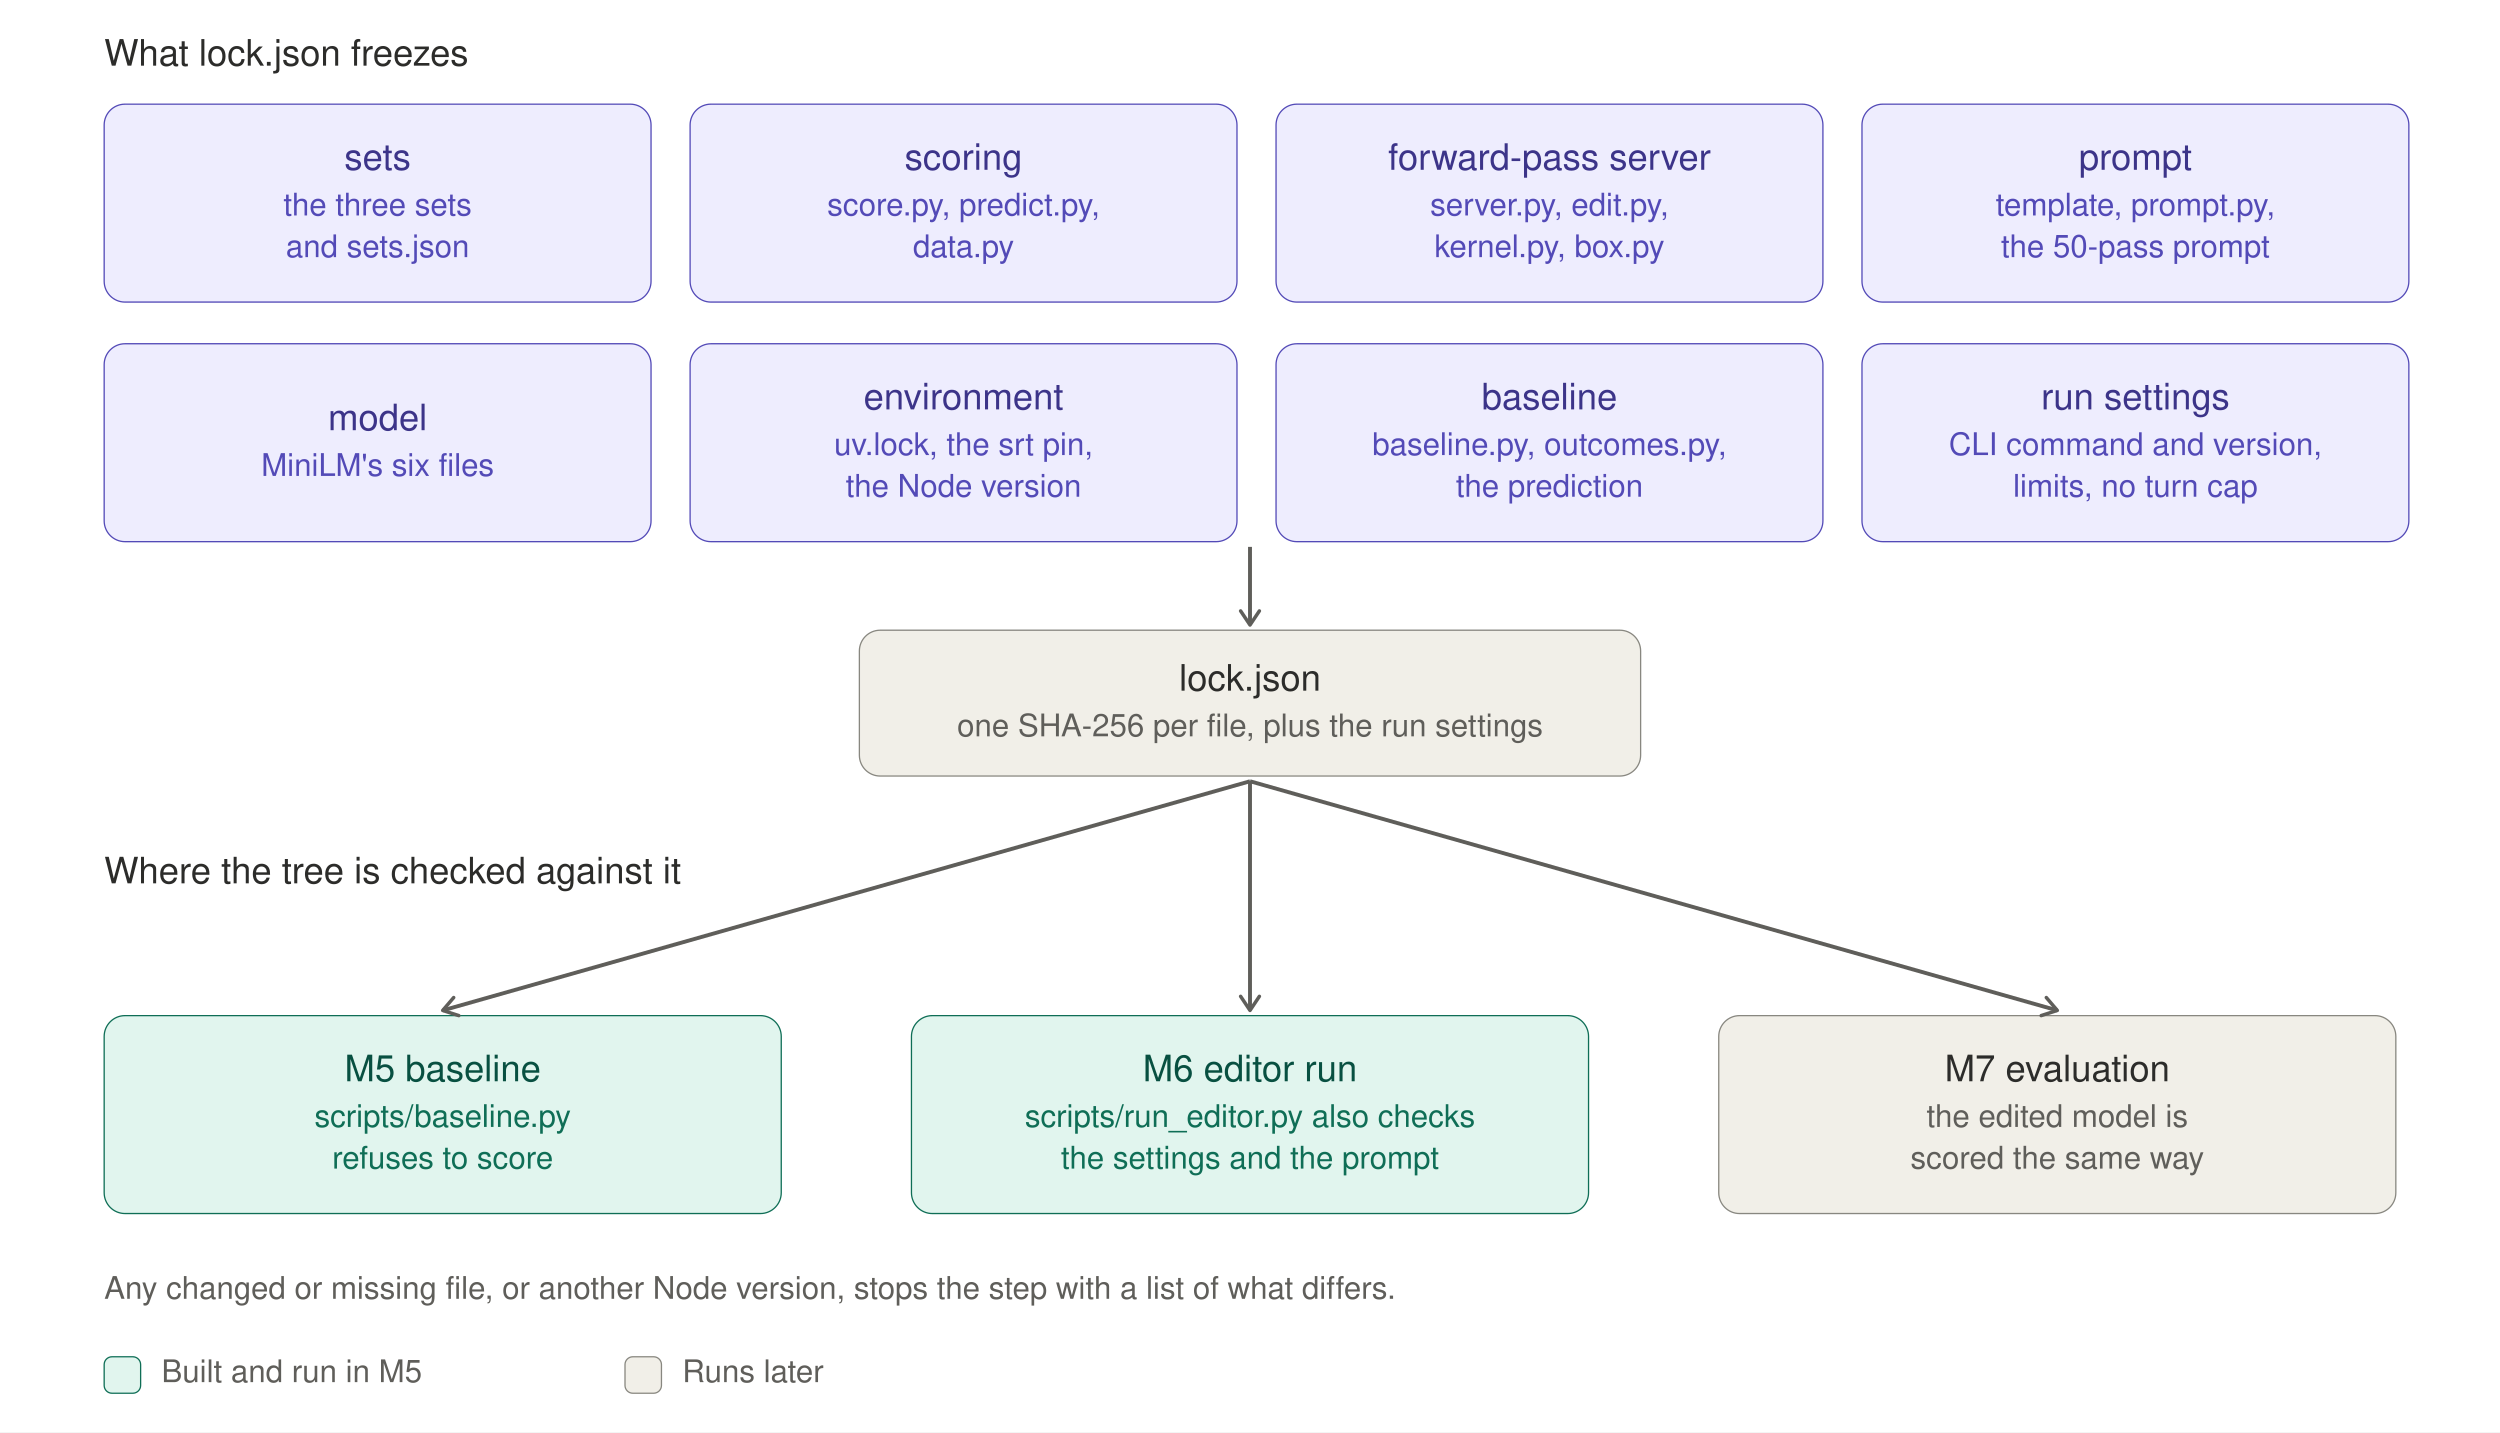
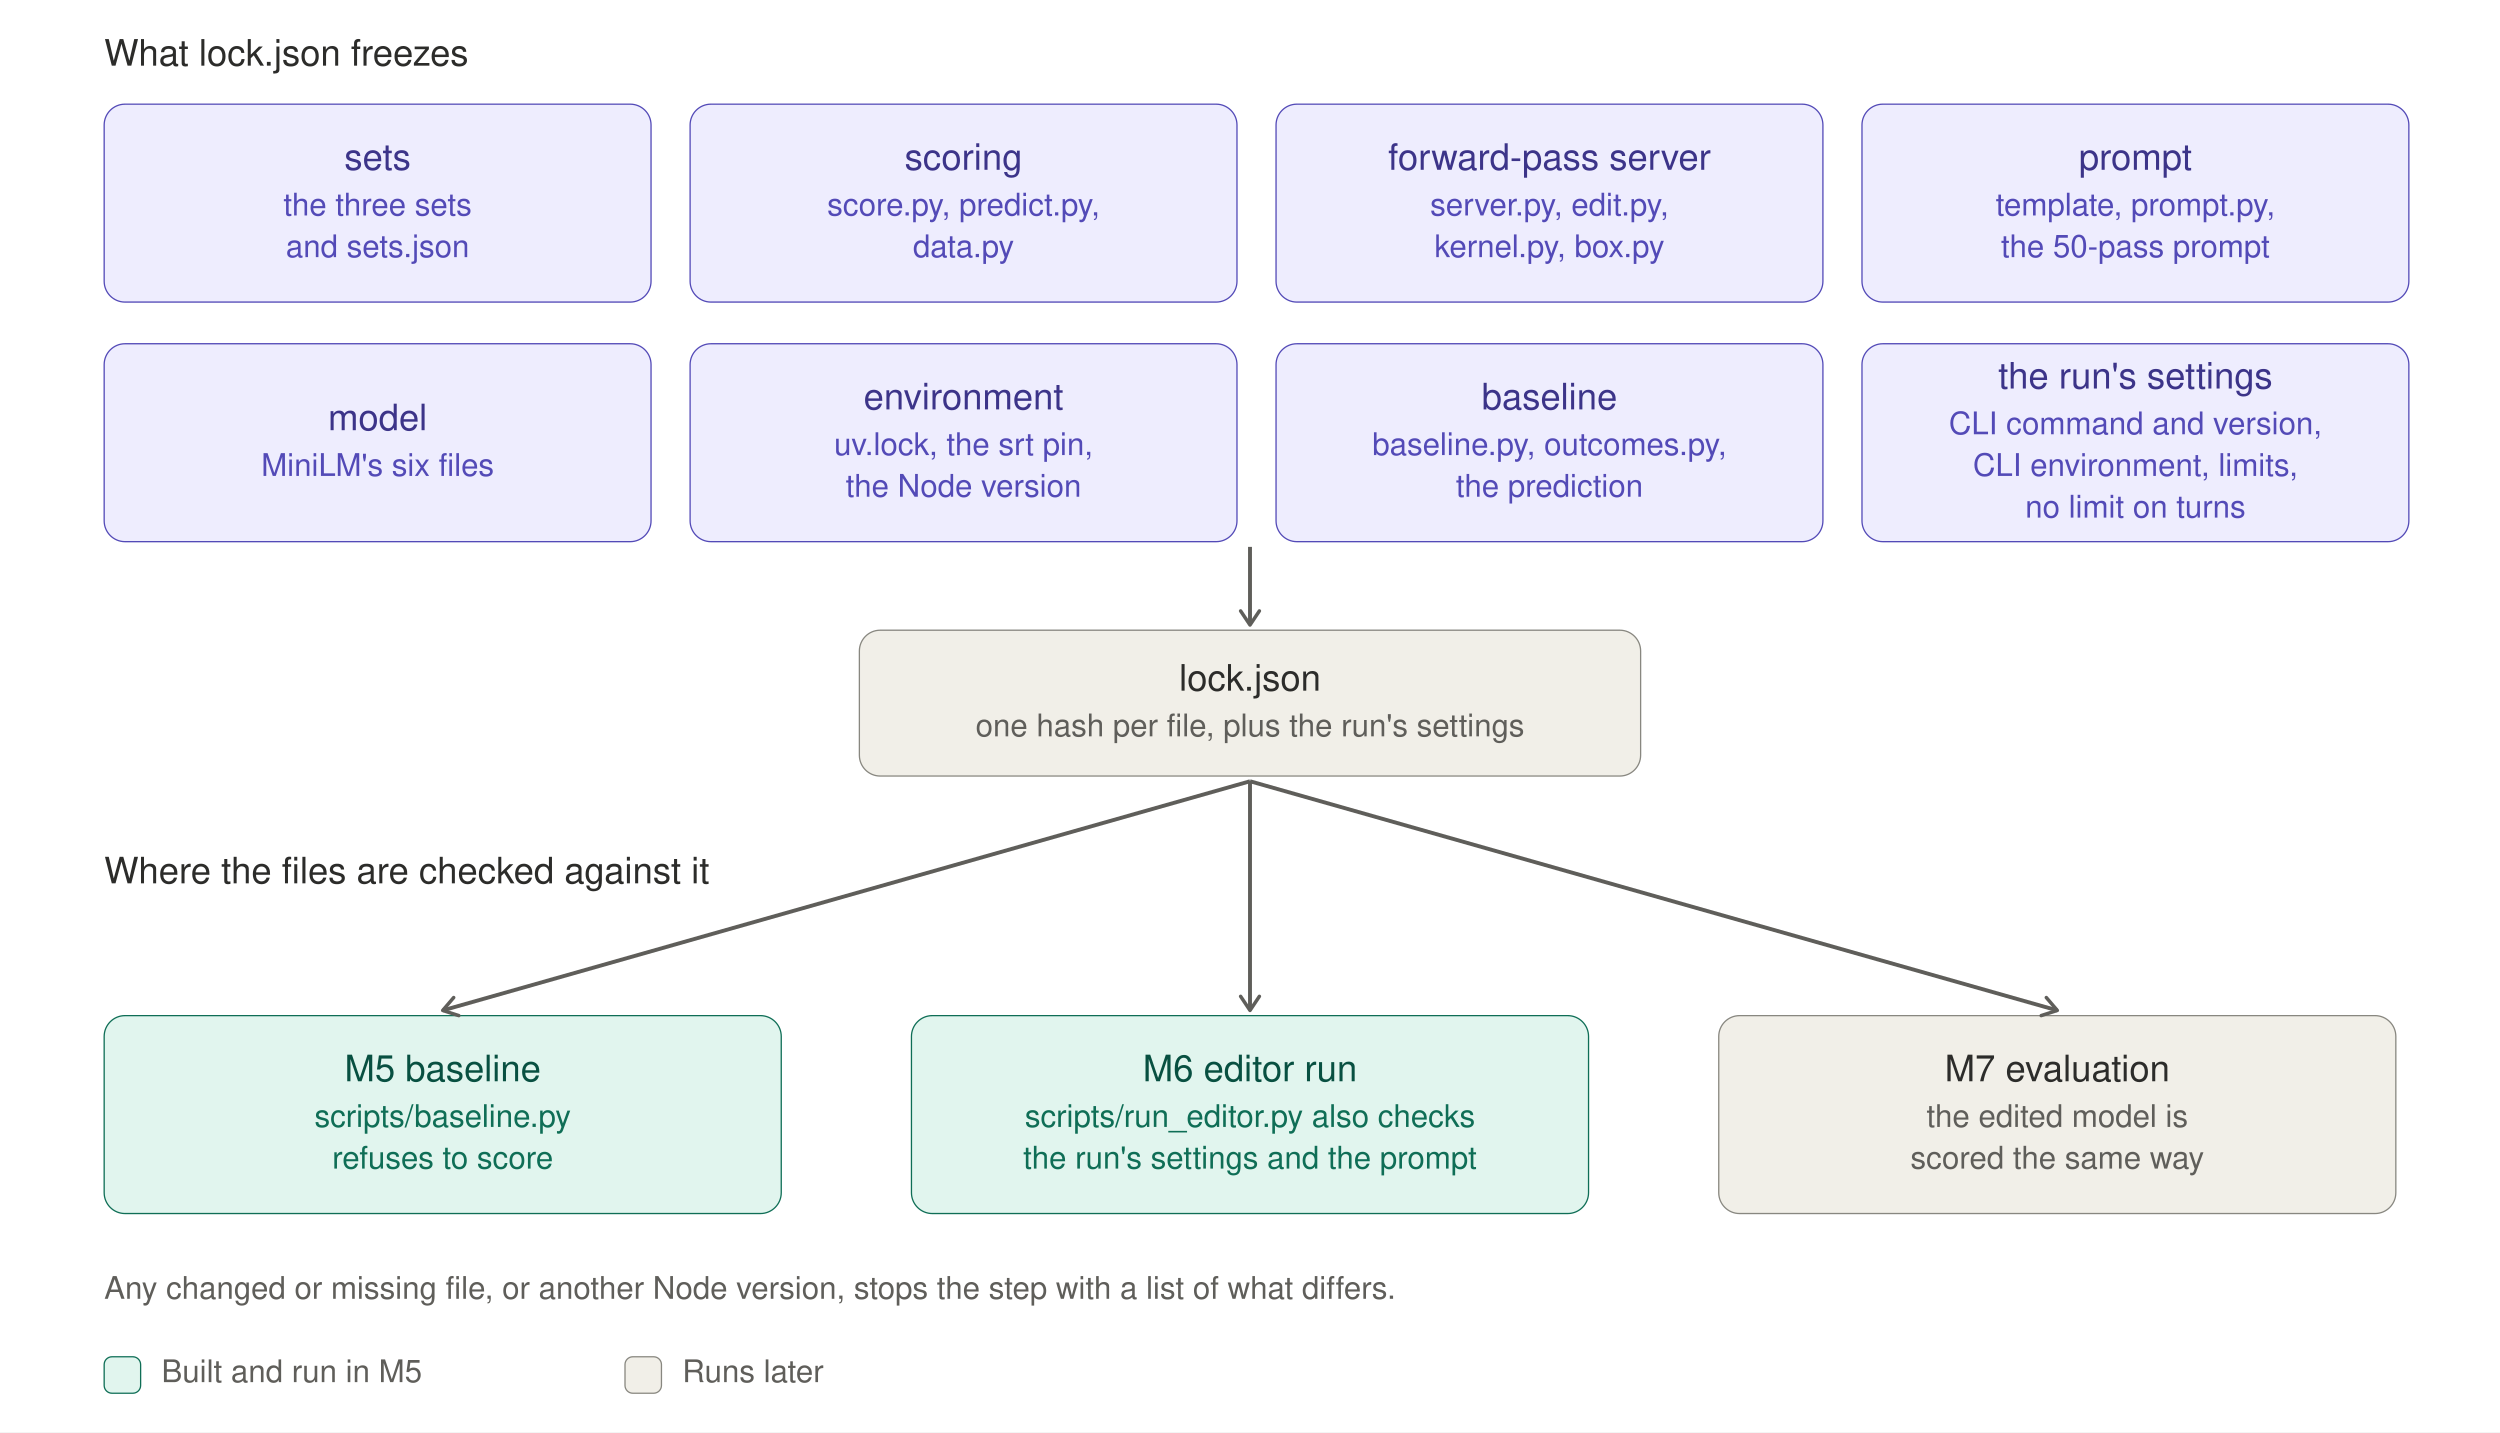
<svg xmlns="http://www.w3.org/2000/svg" width="960" height="550" viewBox="0 0 960 550" role="img">
  <style>
text { font-family: -apple-system, "Segoe UI", Helvetica, Arial, sans-serif; }
.th { font-size: 14px; font-weight: 500; fill: #2C2C2A; }
.ts { font-size: 12px; fill: #5F5E5A; }
.tl { font-size: 11px; fill: #5F5E5A; }
.mono { font-family: Menlo, Consolas, "DejaVu Sans Mono", monospace; font-size: 13px; fill: #2C2C2A; }
.box rect { fill: #F1EFE8; stroke: #888780; }
.arr { stroke: #5F5E5A; stroke-width: 1.5; fill: none; }
.c-teal rect, rect.c-teal { fill: #E1F5EE; stroke: #0F6E56; } .c-teal .th { fill: #085041; } .c-teal .ts { fill: #0F6E56; }
.c-coral rect, rect.c-coral { fill: #FAECE7; stroke: #993C1D; } .c-coral .th { fill: #712B13; } .c-coral .ts { fill: #993C1D; }
rect.sc { fill: #E1F5EE; stroke: #0F6E56; } text.sc { fill: #085041; font-weight: 500; }
rect.dr { fill: none; stroke: #888780; stroke-dasharray: 4 3; }
.c-purple rect { fill: #EEEDFE; stroke: #534AB7; } .c-purple .th { fill: #3C3489; } .c-purple .ts { fill: #534AB7; }
.card { fill: #FAFAF7; stroke: #E5E3DA; }
rect.tag { fill: #FBEAF0; stroke: #993556; }
.tv { font-size: 12px; font-weight: 500; fill: #2C2C2A; }
.ok { font-size: 12px; font-weight: 500; fill: #3B6D11; } .bad { font-size: 12px; font-weight: 500; fill: #A32D2D; }
</style>
  <defs>
    <marker id="arrow" viewBox="0 0 10 10" refX="8" refY="5" markerWidth="6" markerHeight="6" orient="auto-start-reverse">
      <path d="M2 1L8 5L2 9" fill="none" stroke="#5F5E5A" stroke-width="1.5" stroke-linecap="round" stroke-linejoin="round" />
    </marker>
  </defs>
  <rect x="0" y="0" width="960" height="550" fill="#FFFFFF" />
  <text class="th" x="40" y="22" text-anchor="start" dominant-baseline="central">What lock.json freezes</text>
  <g class="c-purple">
    <rect x="40" y="40" width="210" height="76" rx="8" stroke-width="0.5" />
    <text class="th" x="145" y="62" text-anchor="middle" dominant-baseline="central">sets</text>
    <text class="ts" x="145" y="80" text-anchor="middle" dominant-baseline="central">the three sets</text>
    <text class="ts" x="145" y="96" text-anchor="middle" dominant-baseline="central">and sets.json</text>
  </g>
  <g class="c-purple">
    <rect x="265" y="40" width="210" height="76" rx="8" stroke-width="0.5" />
    <text class="th" x="370" y="62" text-anchor="middle" dominant-baseline="central">scoring</text>
    <text class="ts" x="370" y="80" text-anchor="middle" dominant-baseline="central">score.py, predict.py,</text>
    <text class="ts" x="370" y="96" text-anchor="middle" dominant-baseline="central">data.py</text>
  </g>
  <g class="c-purple">
    <rect x="490" y="40" width="210" height="76" rx="8" stroke-width="0.5" />
    <text class="th" x="595" y="62" text-anchor="middle" dominant-baseline="central">forward-pass server</text>
    <text class="ts" x="595" y="80" text-anchor="middle" dominant-baseline="central">server.py, edit.py,</text>
    <text class="ts" x="595" y="96" text-anchor="middle" dominant-baseline="central">kernel.py, box.py</text>
  </g>
  <g class="c-purple">
    <rect x="715" y="40" width="210" height="76" rx="8" stroke-width="0.5" />
    <text class="th" x="820" y="62" text-anchor="middle" dominant-baseline="central">prompt</text>
    <text class="ts" x="820" y="80" text-anchor="middle" dominant-baseline="central">template, prompt.py,</text>
    <text class="ts" x="820" y="96" text-anchor="middle" dominant-baseline="central">the 50-pass prompt</text>
  </g>
  <g class="c-purple">
    <rect x="40" y="132" width="210" height="76" rx="8" stroke-width="0.5" />
    <text class="th" x="145" y="162" text-anchor="middle" dominant-baseline="central">model</text>
    <text class="ts" x="145" y="180" text-anchor="middle" dominant-baseline="central">MiniLM's six files</text>
  </g>
  <g class="c-purple">
    <rect x="265" y="132" width="210" height="76" rx="8" stroke-width="0.5" />
    <text class="th" x="370" y="154" text-anchor="middle" dominant-baseline="central">environment</text>
    <text class="ts" x="370" y="172" text-anchor="middle" dominant-baseline="central">uv.lock, the srt pin,</text>
    <text class="ts" x="370" y="188" text-anchor="middle" dominant-baseline="central">the Node version</text>
  </g>
  <g class="c-purple">
    <rect x="490" y="132" width="210" height="76" rx="8" stroke-width="0.5" />
    <text class="th" x="595" y="154" text-anchor="middle" dominant-baseline="central">baseline</text>
    <text class="ts" x="595" y="172" text-anchor="middle" dominant-baseline="central">baseline.py, outcomes.py,</text>
    <text class="ts" x="595" y="188" text-anchor="middle" dominant-baseline="central">the prediction</text>
  </g>
  <g class="c-purple">
    <rect x="715" y="132" width="210" height="76" rx="8" stroke-width="0.5" />
-     <text class="th" x="820" y="154" text-anchor="middle" dominant-baseline="central">run settings</text>
-     <text class="ts" x="820" y="172" text-anchor="middle" dominant-baseline="central">CLI command and version,</text>
-     <text class="ts" x="820" y="188" text-anchor="middle" dominant-baseline="central">limits, no turn cap</text>
+     <text class="th" x="820" y="146" text-anchor="middle" dominant-baseline="central">the run's settings</text>
+     <text class="ts" x="820" y="164" text-anchor="middle" dominant-baseline="central">CLI command and version,</text>
+     <text class="ts" x="820" y="180" text-anchor="middle" dominant-baseline="central">CLI environment, limits,</text>
+     <text class="ts" x="820" y="196" text-anchor="middle" dominant-baseline="central">no limit on turns</text>
  </g>
  <path d="M480 210 L480 240" class="arr" marker-end="url(#arrow)" />
  <g class="box">
    <rect x="330" y="242" width="300" height="56" rx="8" stroke-width="0.5" />
    <text class="th" x="480" y="262" text-anchor="middle" dominant-baseline="central">lock.json</text>
-     <text class="ts" x="480" y="280" text-anchor="middle" dominant-baseline="central">one SHA-256 per file, plus the run settings</text>
+     <text class="ts" x="480" y="280" text-anchor="middle" dominant-baseline="central">one hash per file, plus the run's settings</text>
  </g>
-   <text class="th" x="40" y="336" text-anchor="start" dominant-baseline="central">Where the tree is checked against it</text>
+   <text class="th" x="40" y="336" text-anchor="start" dominant-baseline="central">Where the files are checked against it</text>
  <g class="c-teal">
    <rect x="40" y="390" width="260" height="76" rx="8" stroke-width="0.5" />
    <text class="th" x="170" y="412" text-anchor="middle" dominant-baseline="central">M5 baseline</text>
    <text class="ts" x="170" y="430" text-anchor="middle" dominant-baseline="central">scripts/baseline.py</text>
    <text class="ts" x="170" y="446" text-anchor="middle" dominant-baseline="central">refuses to score</text>
  </g>
  <path d="M480 300 L170 388" class="arr" marker-end="url(#arrow)" />
  <g class="c-teal">
    <rect x="350" y="390" width="260" height="76" rx="8" stroke-width="0.5" />
    <text class="th" x="480" y="412" text-anchor="middle" dominant-baseline="central">M6 editor run</text>
    <text class="ts" x="480" y="430" text-anchor="middle" dominant-baseline="central">scripts/run_editor.py also checks</text>
-     <text class="ts" x="480" y="446" text-anchor="middle" dominant-baseline="central">the settings and the prompt</text>
+     <text class="ts" x="480" y="446" text-anchor="middle" dominant-baseline="central">the run's settings and the prompt</text>
  </g>
  <path d="M480 300 L480 388" class="arr" marker-end="url(#arrow)" />
  <g class="box">
    <rect x="660" y="390" width="260" height="76" rx="8" stroke-width="0.5" />
    <text class="th" x="790" y="412" text-anchor="middle" dominant-baseline="central">M7 evaluation</text>
    <text class="ts" x="790" y="430" text-anchor="middle" dominant-baseline="central">the edited model is</text>
    <text class="ts" x="790" y="446" text-anchor="middle" dominant-baseline="central">scored the same way</text>
  </g>
  <path d="M480 300 L790 388" class="arr" marker-end="url(#arrow)" />
  <text class="ts" x="40" y="496" text-anchor="start" dominant-baseline="central">Any changed or missing file, or another Node version, stops the step with a list of what differs.</text>
  <g class="c-teal">
    <rect x="40" y="521" width="14" height="14" rx="3" stroke-width="0.5" />
  </g>
  <text class="ts" x="62" y="528" text-anchor="start" dominant-baseline="central">Built and run in M5</text>
  <g class="box">
    <rect x="240" y="521" width="14" height="14" rx="3" stroke-width="0.5" />
  </g>
  <text class="ts" x="262" y="528" text-anchor="start" dominant-baseline="central">Runs later</text>
</svg>
